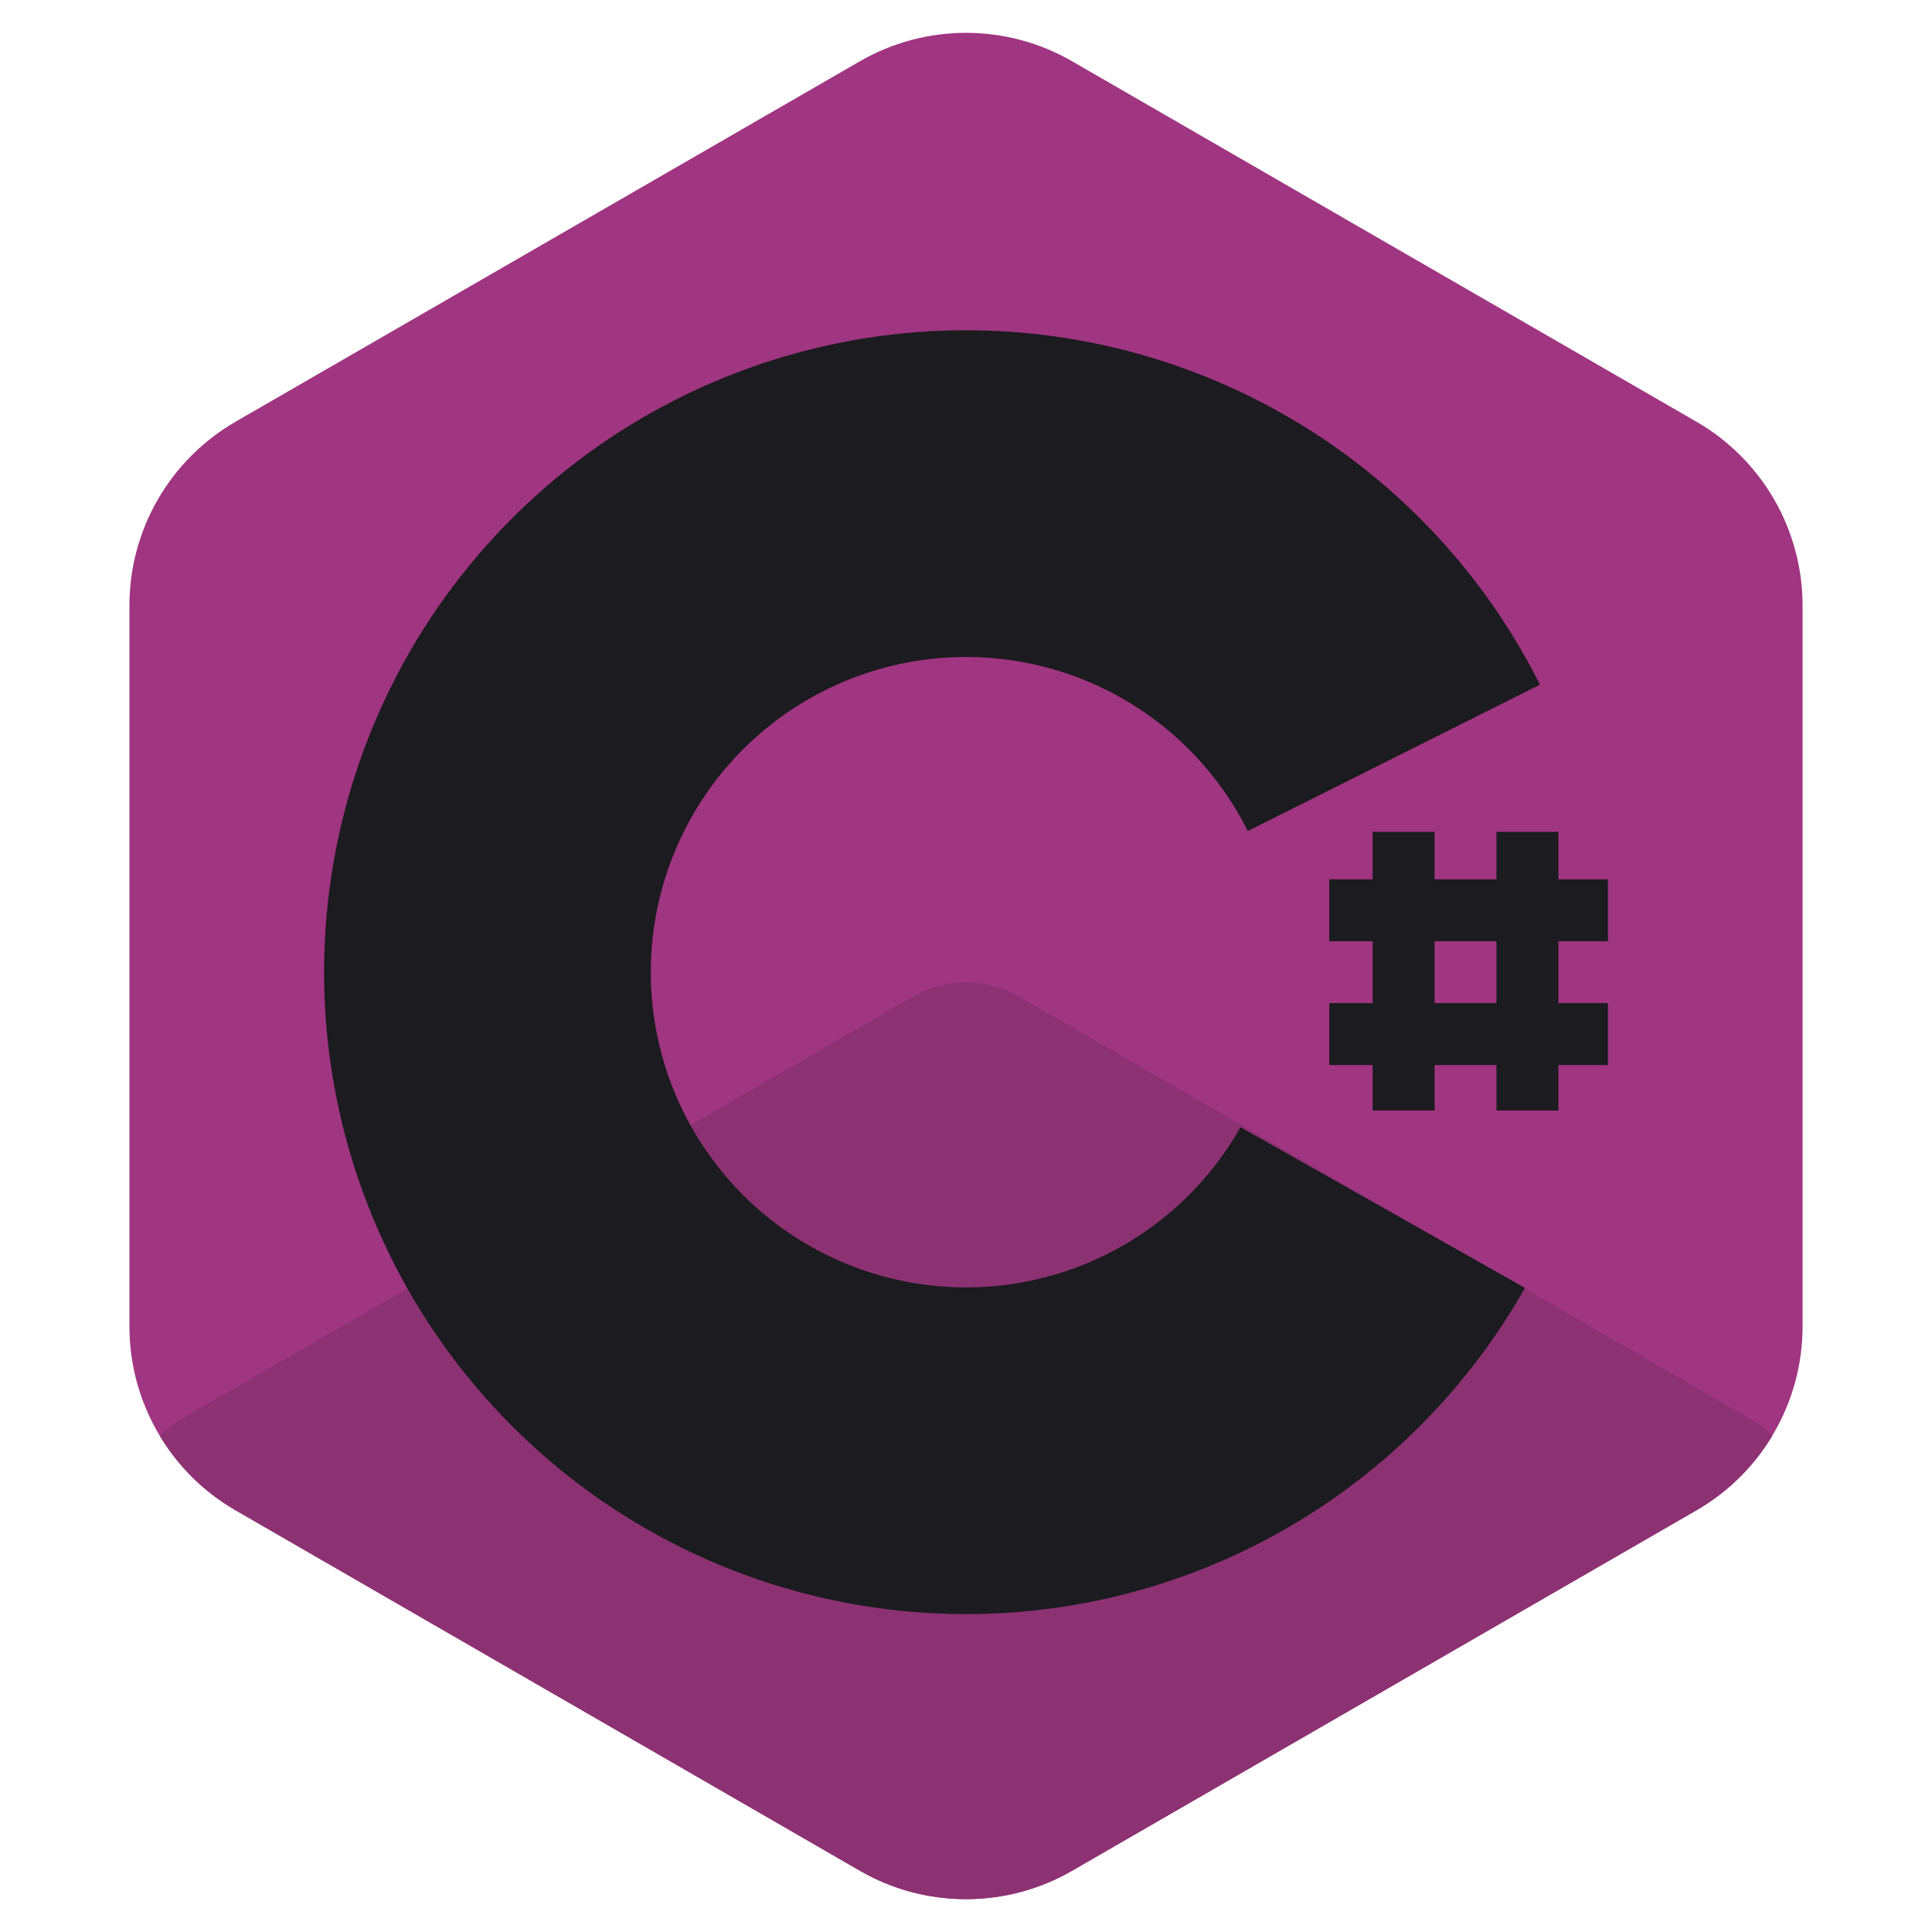
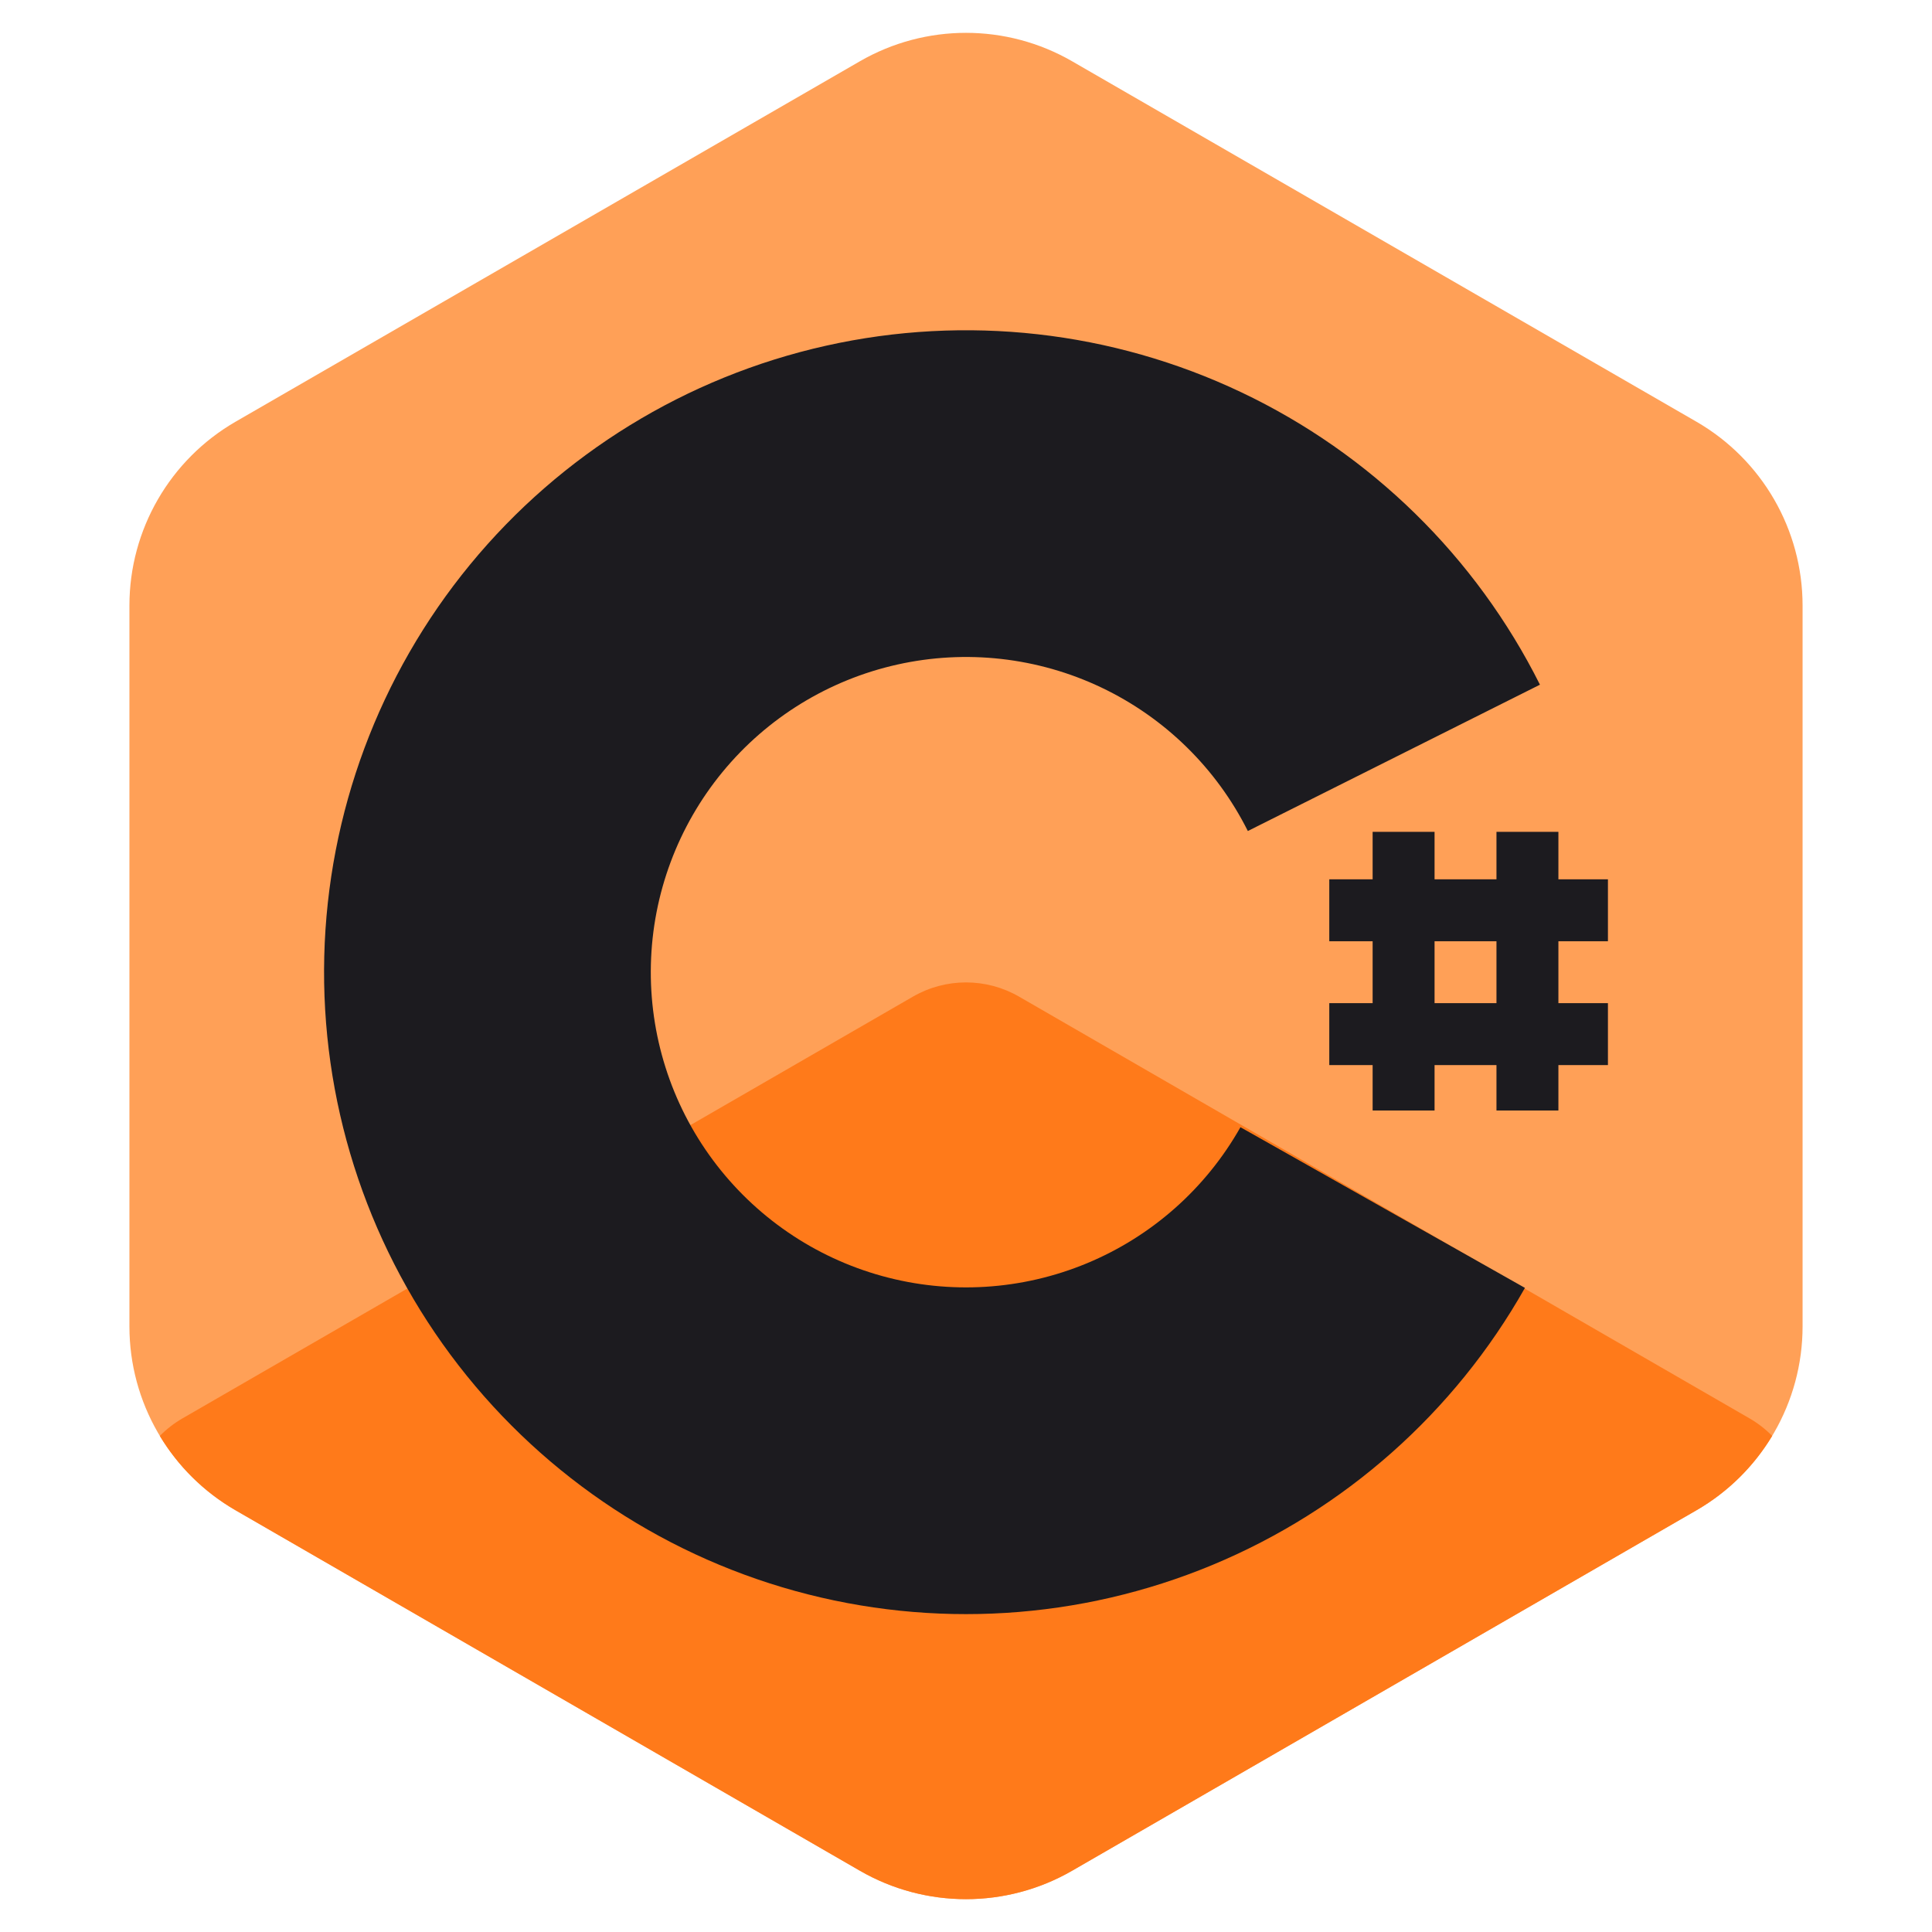
<svg xmlns="http://www.w3.org/2000/svg" width="91" height="91" viewBox="0 0 91 91" fill="none">
-   <path d="M40.5 2.887C43.594 1.1 47.406 1.1 50.5 2.887L79.904 19.863C82.998 21.65 84.904 24.951 84.904 28.523V62.477C84.904 66.049 82.998 69.35 79.904 71.137L50.5 88.113C47.406 89.9 43.594 89.9 40.5 88.113L11.096 71.137C8.002 69.35 6.096 66.049 6.096 62.477V28.523C6.096 24.951 8.002 21.65 11.096 19.863L40.5 2.887Z" fill="#A03581" />
-   <path fill-rule="evenodd" clip-rule="evenodd" d="M83.472 67.634C82.613 69.061 81.397 70.275 79.904 71.137L50.5 88.113C47.406 89.9 43.594 89.9 40.5 88.113L11.096 71.137C9.603 70.275 8.387 69.061 7.528 67.634C7.841 67.315 8.199 67.036 8.596 66.807L43 46.943C44.547 46.05 46.453 46.05 48 46.943L82.404 66.807C82.801 67.036 83.159 67.315 83.472 67.634Z" fill="#8C3273" />
+   <path d="M40.5 2.887C43.594 1.1 47.406 1.1 50.5 2.887L79.904 19.863C82.998 21.65 84.904 24.951 84.904 28.523V62.477C84.904 66.049 82.998 69.35 79.904 71.137L50.5 88.113C47.406 89.9 43.594 89.9 40.5 88.113L11.096 71.137C8.002 69.35 6.096 66.049 6.096 62.477V28.523C6.096 24.951 8.002 21.65 11.096 19.863L40.5 2.887Z" fill="#FFA057" />
+   <path fill-rule="evenodd" clip-rule="evenodd" d="M83.472 67.634C82.613 69.061 81.397 70.275 79.904 71.137L50.5 88.113C47.406 89.9 43.594 89.9 40.5 88.113L11.096 71.137C9.603 70.275 8.387 69.061 7.528 67.634C7.841 67.315 8.199 67.036 8.596 66.807L43 46.943C44.547 46.05 46.453 46.05 48 46.943L82.404 66.807C82.801 67.036 83.159 67.315 83.472 67.634Z" fill="#FF7A1A" />
  <path d="M71.827 60.661C68.51 66.534 63.325 71.129 57.096 73.716C50.866 76.303 43.951 76.732 37.45 74.936C30.948 73.141 25.234 69.222 21.215 63.805C17.197 58.388 15.105 51.782 15.273 45.04C15.441 38.297 17.859 31.804 22.141 26.593C26.424 21.382 32.326 17.753 38.909 16.283C45.492 14.812 52.377 15.585 58.47 18.479C64.563 21.372 69.513 26.219 72.534 32.25L58.775 39.142C57.291 36.181 54.86 33.801 51.869 32.38C48.877 30.959 45.496 30.58 42.264 31.302C39.031 32.024 36.133 33.806 34.03 36.364C31.927 38.923 30.74 42.111 30.658 45.422C30.576 48.733 31.602 51.977 33.576 54.637C35.549 57.297 38.355 59.221 41.547 60.102C44.739 60.984 48.135 60.773 51.194 59.503C54.252 58.233 56.799 55.977 58.427 53.093L71.827 60.661Z" fill="#1C1B1F" />
  <rect x="64.653" y="39.181" width="2.917" height="13.125" fill="#1C1B1F" />
  <rect x="70.486" y="39.181" width="2.917" height="13.125" fill="#1C1B1F" />
  <rect x="62.611" y="41.417" width="13.125" height="2.917" fill="#1C1B1F" />
  <rect x="62.611" y="47.25" width="13.125" height="2.917" fill="#1C1B1F" />
</svg>
